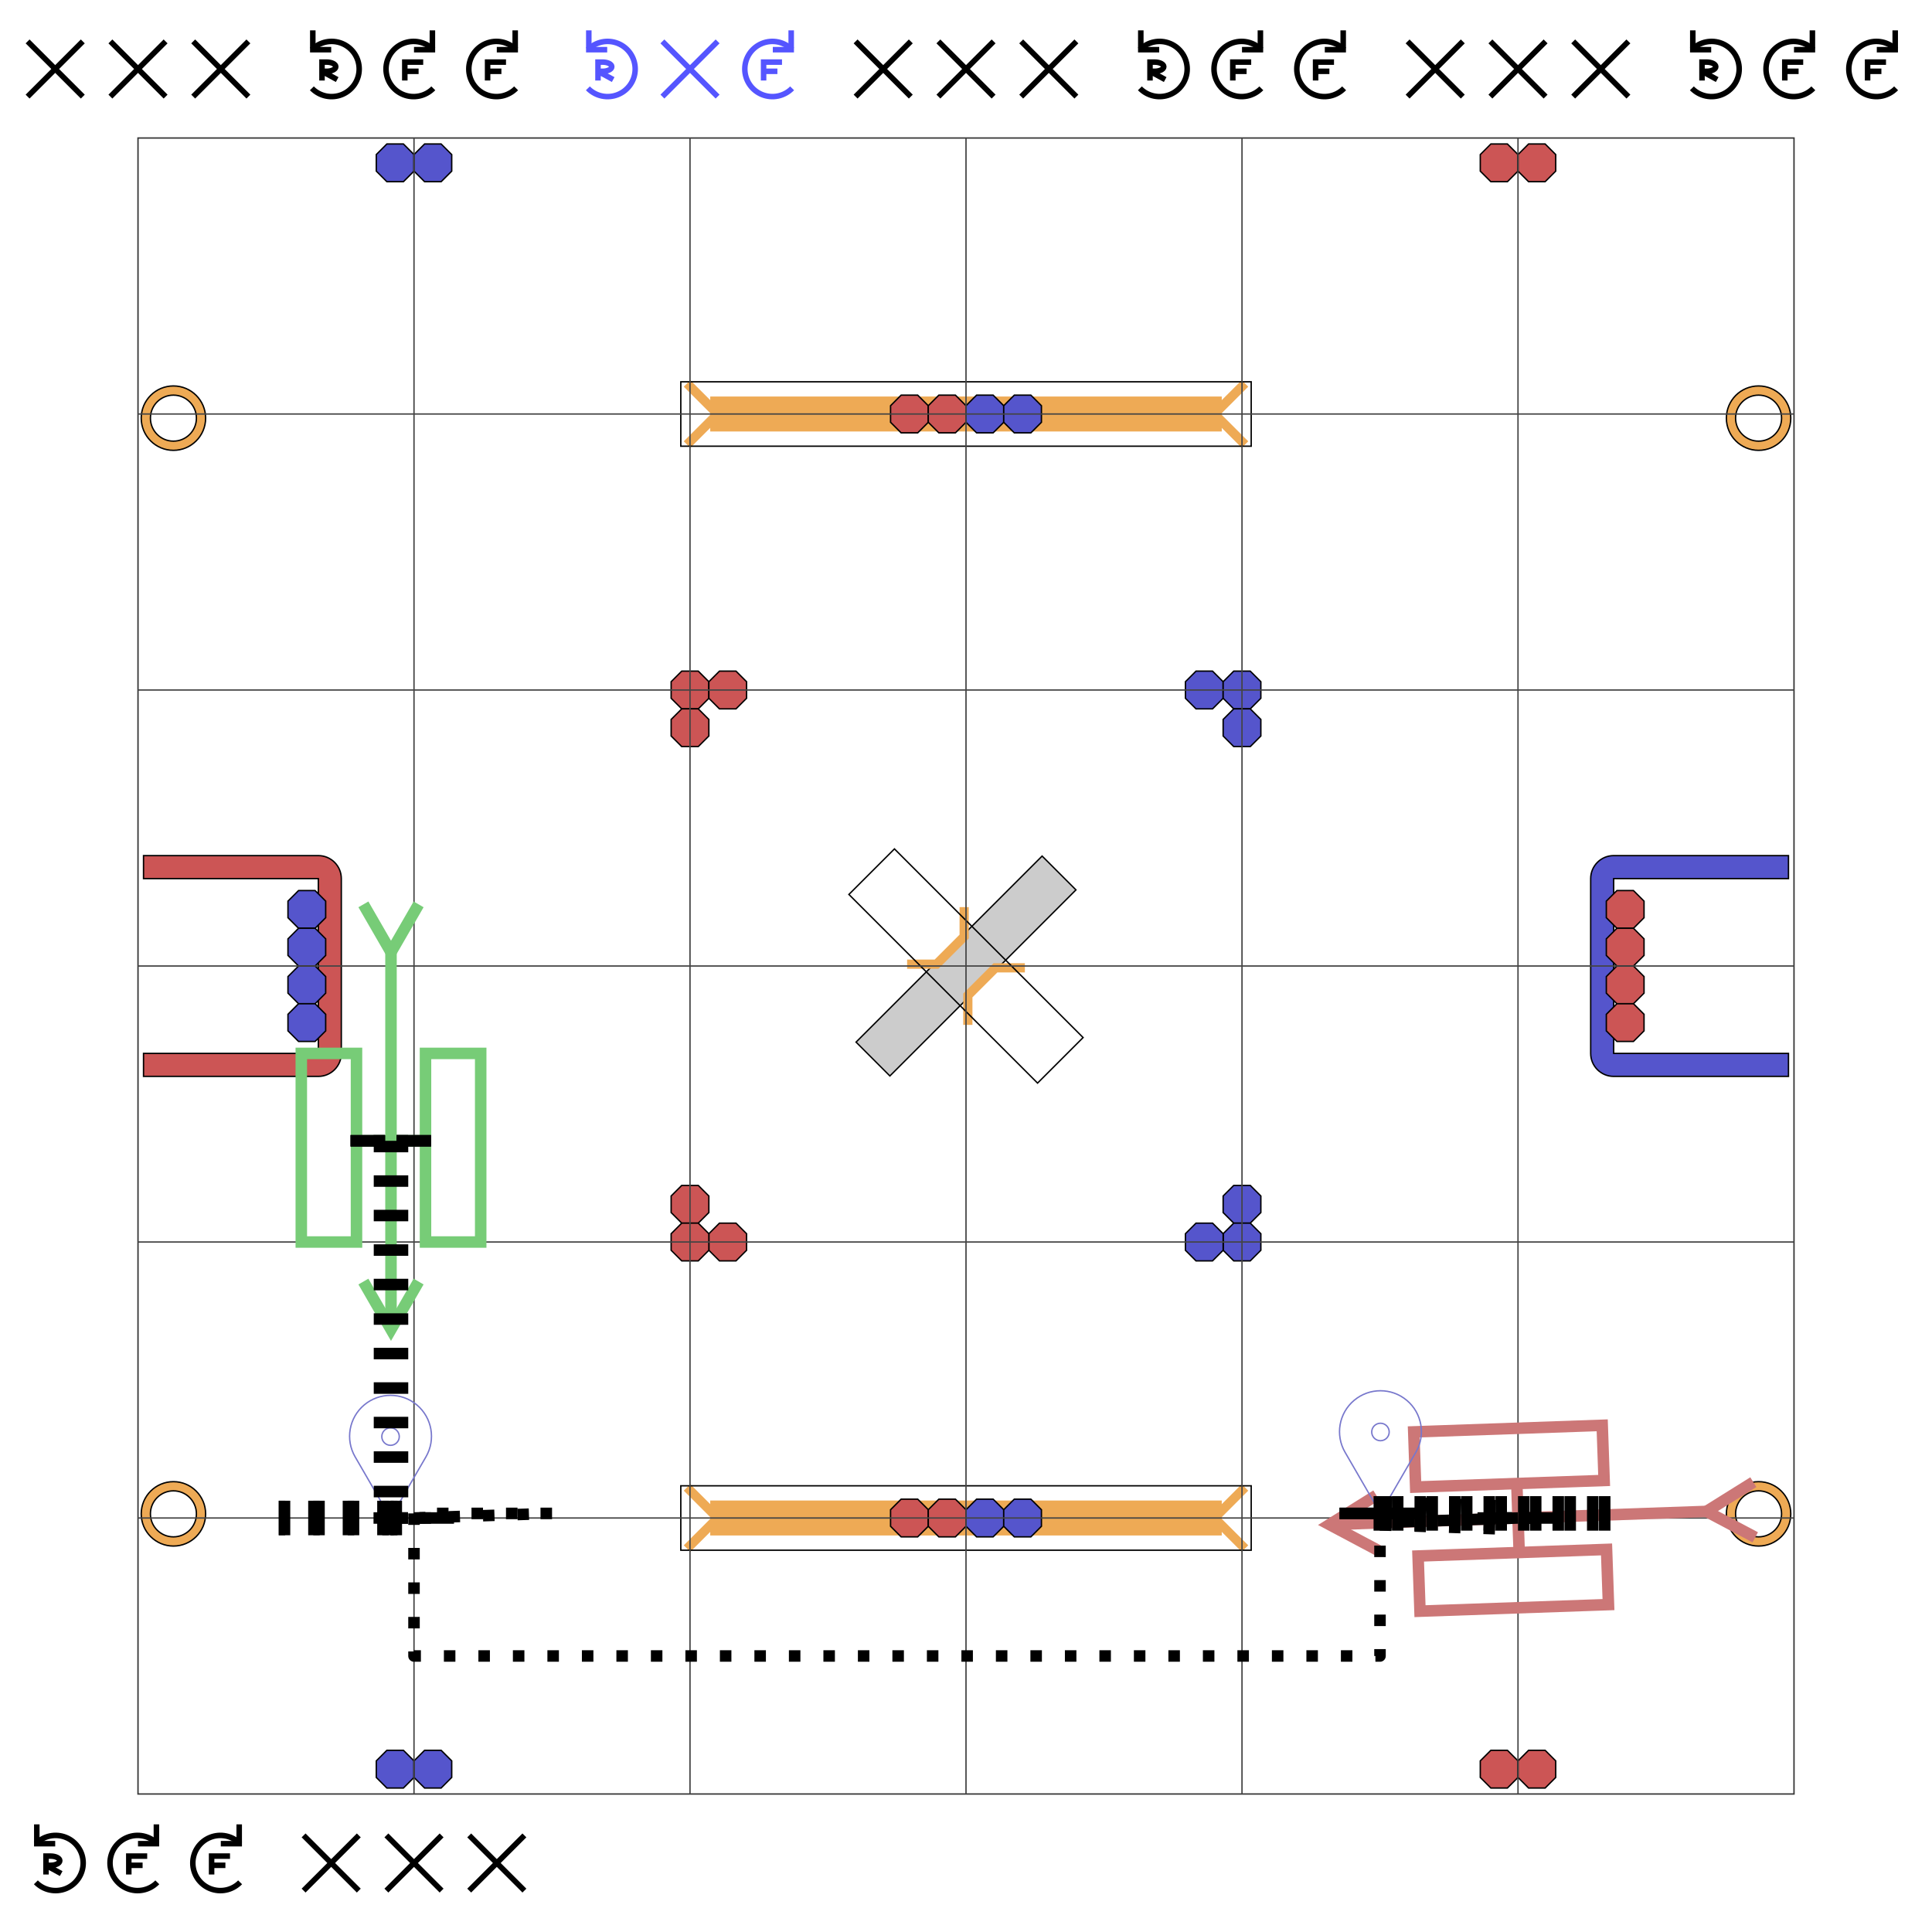
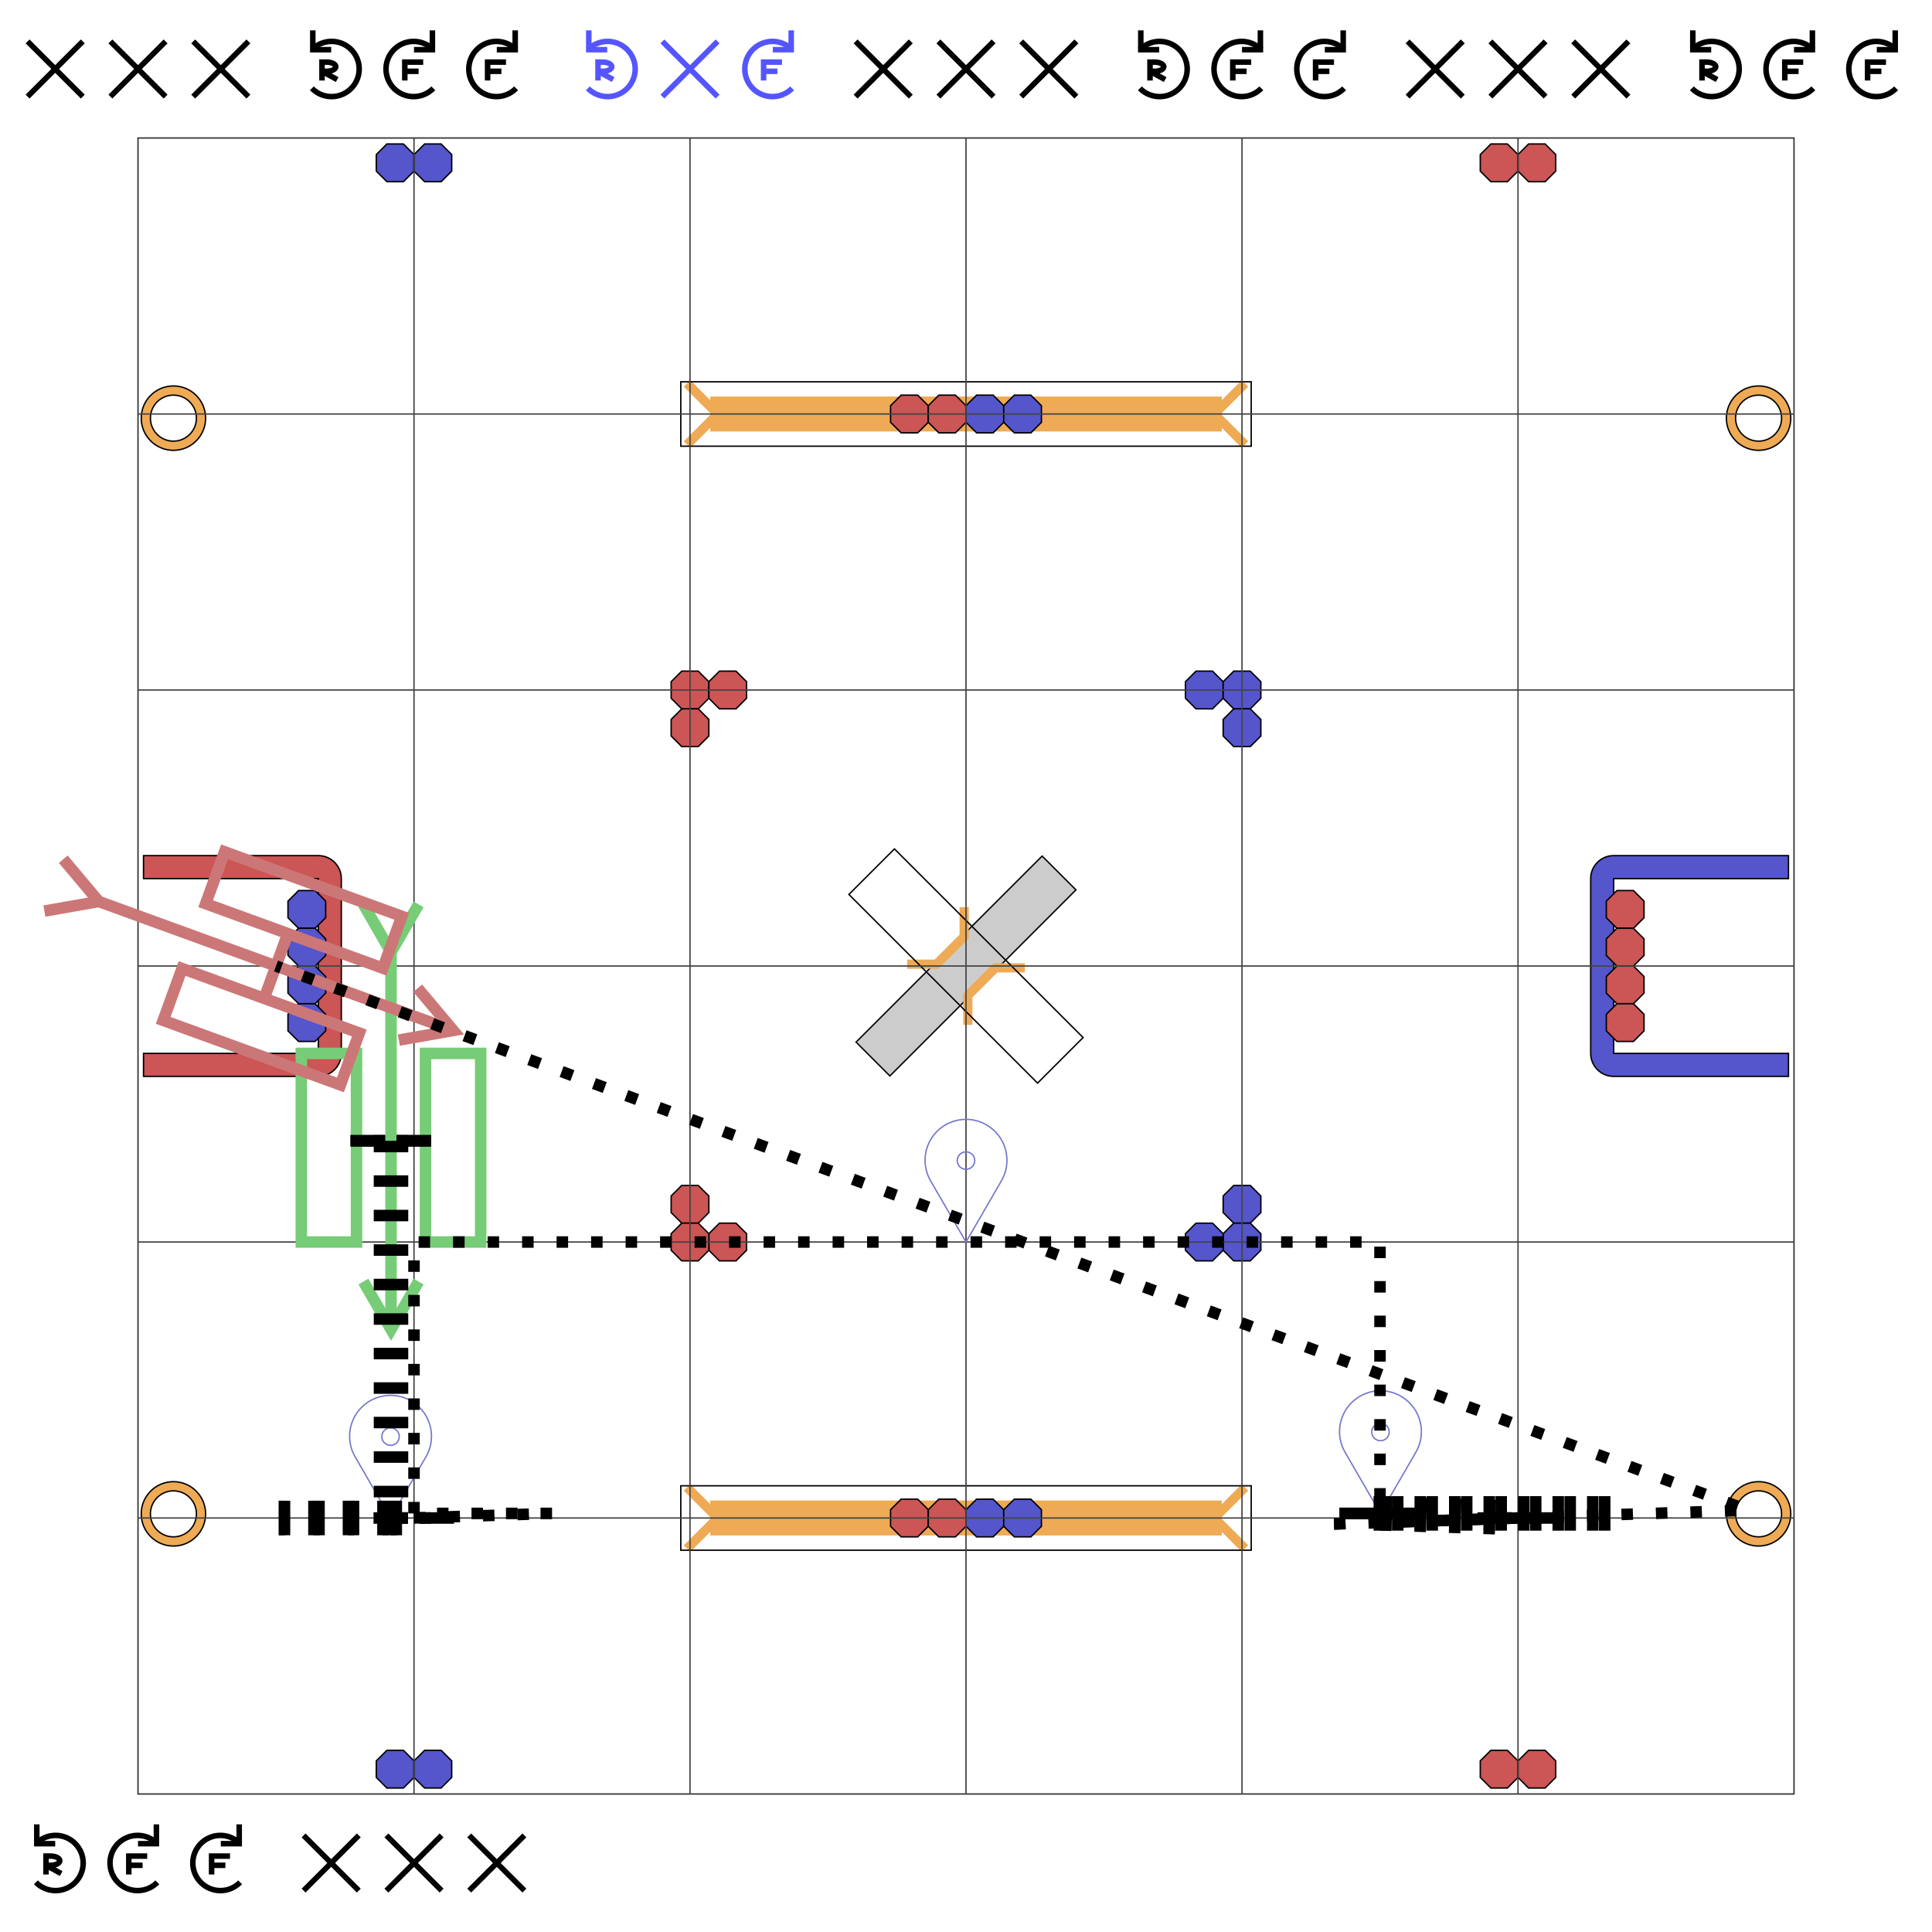
<svg xmlns="http://www.w3.org/2000/svg" version="1.1" width="600" height="600" viewBox="-2100 -2100 4200 4200">
  <g transform="scale(1, -1)">
    <rect x="-2100" y="-2100" width="4200" height="4200" fill="#ffffff" />
    <rect x="-1800" y="-1800" width="3600" height="3600" fill="none" stroke="#333333" stroke-width="3" />
    <path d="M -1788 240 l 380 0 a 50 50 0 0 0 50 -50 l 0 -380 a 50 50 0 0 0 -50 -50 l -380 0  l 0 50 l 380 0 l 0 380 l -380 0 z" fill="#cc5555" stroke="#000000" stroke-width="3" />
    <path d="M 1788 240 l -380 0 a 50 50 0 0 1 -50 -50 l 0 -380 a 50 50 0 0 1 50 -50 l 380 0  l 0 50 l -380 0 l 0 380 l 380 0 z" fill="#5555cc" stroke="#000000" stroke-width="3" />
    <rect x="-550" y="1200" width="20" height="94" transform="rotate(45, -540, 1200)" fill="#eeaa55" />
    <rect x="-550" y="1200" width="20" height="94" transform="rotate(135, -540, 1200)" fill="#eeaa55" />
    <rect x="530" y="1200" width="20" height="94" transform="rotate(-45, 540, 1200)" fill="#eeaa55" />
    <rect x="530" y="1200" width="20" height="94" transform="rotate(-135, 540, 1200)" fill="#eeaa55" />
    <rect x="-550" y="-1200" width="20" height="94" transform="rotate(45, -540, -1200)" fill="#eeaa55" />
    <rect x="-550" y="-1200" width="20" height="94" transform="rotate(135, -540, -1200)" fill="#eeaa55" />
    <rect x="530" y="-1200" width="20" height="94" transform="rotate(-45, 540, -1200)" fill="#eeaa55" />
    <rect x="530" y="-1200" width="20" height="94" transform="rotate(-135, 540, -1200)" fill="#eeaa55" />
    <rect x="-556" y="1162" width="1112" height="76" fill="#eeaa55" />
    <rect x="-620" y="1130" width="1240" height="140" fill="none" stroke="#000000" stroke-width="3" />
    <rect x="-556" y="-1238" width="1112" height="76" fill="#eeaa55" />
    <rect x="-620" y="-1270" width="1240" height="140" fill="none" stroke="#000000" stroke-width="3" />
    <rect x="-286" y="-52" width="572" height="104" transform="rotate(45)" fill="#cccccc" stroke="#000000" stroke-width="3" />
    <polyline points="-128,4 -64,4 -4,64 -4,128" fill="none" stroke="#eeaa55" stroke-width="20" />
    <polyline points="128,-4 64,-4 4,-64 4,-128" fill="none" stroke="#eeaa55" stroke-width="20" />
    <rect x="-290" y="-70" width="580" height="140" transform="rotate(-45)" fill="none" stroke="#000000" stroke-width="3" />
    <path d="M 1118,1728 l 0 36 l 23 23 l 36 0 l 23 -23 l  0 -36 l -23 -23 l -36 0 l -23 23 z" fill="#cc5555" stroke="#000000" stroke-width="3" fill-rule="evenodd" />
    <path d="M 1200,1728 l 0 36 l 23 23 l 36 0 l 23 -23 l  0 -36 l -23 -23 l -36 0 l -23 23 z" fill="#cc5555" stroke="#000000" stroke-width="3" fill-rule="evenodd" />
    <path d="M -164,1182 l 0 36 l 23 23 l 36 0 l 23 -23 l  0 -36 l -23 -23 l -36 0 l -23 23 z" fill="#cc5555" stroke="#000000" stroke-width="3" fill-rule="evenodd" />
    <path d="M -82,1182 l 0 36 l 23 23 l 36 0 l 23 -23 l  0 -36 l -23 -23 l -36 0 l -23 23 z" fill="#cc5555" stroke="#000000" stroke-width="3" fill-rule="evenodd" />
    <path d="M -641,582 l 0 36 l 23 23 l 36 0 l 23 -23 l  0 -36 l -23 -23 l -36 0 l -23 23 z" fill="#cc5555" stroke="#000000" stroke-width="3" fill-rule="evenodd" />
    <path d="M -559,582 l 0 36 l 23 23 l 36 0 l 23 -23 l  0 -36 l -23 -23 l -36 0 l -23 23 z" fill="#cc5555" stroke="#000000" stroke-width="3" fill-rule="evenodd" />
    <path d="M -641,500 l 0 36 l 23 23 l 36 0 l 23 -23 l  0 -36 l -23 -23 l -36 0 l -23 23 z" fill="#cc5555" stroke="#000000" stroke-width="3" fill-rule="evenodd" />
    <path d="M 1392,105 l 0 36 l 23 23 l 36 0 l 23 -23 l  0 -36 l -23 -23 l -36 0 l -23 23 z" fill="#cc5555" stroke="#000000" stroke-width="3" fill-rule="evenodd" />
    <path d="M 1392,23 l 0 36 l 23 23 l 36 0 l 23 -23 l  0 -36 l -23 -23 l -36 0 l -23 23 z" fill="#cc5555" stroke="#000000" stroke-width="3" fill-rule="evenodd" />
    <path d="M 1392,-59 l 0 36 l 23 23 l 36 0 l 23 -23 l  0 -36 l -23 -23 l -36 0 l -23 23 z" fill="#cc5555" stroke="#000000" stroke-width="3" fill-rule="evenodd" />
    <path d="M 1392,-141 l 0 36 l 23 23 l 36 0 l 23 -23 l  0 -36 l -23 -23 l -36 0 l -23 23 z" fill="#cc5555" stroke="#000000" stroke-width="3" fill-rule="evenodd" />
    <path d="M -641,-536 l 0 36 l 23 23 l 36 0 l 23 -23 l  0 -36 l -23 -23 l -36 0 l -23 23 z" fill="#cc5555" stroke="#000000" stroke-width="3" fill-rule="evenodd" />
    <path d="M -559,-618 l 0 36 l 23 23 l 36 0 l 23 -23 l  0 -36 l -23 -23 l -36 0 l -23 23 z" fill="#cc5555" stroke="#000000" stroke-width="3" fill-rule="evenodd" />
    <path d="M -641,-618 l 0 36 l 23 23 l 36 0 l 23 -23 l  0 -36 l -23 -23 l -36 0 l -23 23 z" fill="#cc5555" stroke="#000000" stroke-width="3" fill-rule="evenodd" />
    <path d="M -164,-1218 l 0 36 l 23 23 l 36 0 l 23 -23 l  0 -36 l -23 -23 l -36 0 l -23 23 z" fill="#cc5555" stroke="#000000" stroke-width="3" fill-rule="evenodd" />
    <path d="M -82,-1218 l 0 36 l 23 23 l 36 0 l 23 -23 l  0 -36 l -23 -23 l -36 0 l -23 23 z" fill="#cc5555" stroke="#000000" stroke-width="3" fill-rule="evenodd" />
    <path d="M 1118,-1764 l 0 36 l 23 23 l 36 0 l 23 -23 l  0 -36 l -23 -23 l -36 0 l -23 23 z" fill="#cc5555" stroke="#000000" stroke-width="3" fill-rule="evenodd" />
    <path d="M 1200,-1764 l 0 36 l 23 23 l 36 0 l 23 -23 l  0 -36 l -23 -23 l -36 0 l -23 23 z" fill="#cc5555" stroke="#000000" stroke-width="3" fill-rule="evenodd" />
    <path d="M -1282,1728 l 0 36 l 23 23 l 36 0 l 23 -23 l  0 -36 l -23 -23 l -36 0 l -23 23 z" fill="#5555cc" stroke="#000000" stroke-width="3" fill-rule="evenodd" />
    <path d="M -1200,1728 l 0 36 l 23 23 l 36 0 l 23 -23 l  0 -36 l -23 -23 l -36 0 l -23 23 z" fill="#5555cc" stroke="#000000" stroke-width="3" fill-rule="evenodd" />
    <path d="M 0,1182 l 0 36 l 23 23 l 36 0 l 23 -23 l  0 -36 l -23 -23 l -36 0 l -23 23 z" fill="#5555cc" stroke="#000000" stroke-width="3" fill-rule="evenodd" />
    <path d="M 82,1182 l 0 36 l 23 23 l 36 0 l 23 -23 l  0 -36 l -23 -23 l -36 0 l -23 23 z" fill="#5555cc" stroke="#000000" stroke-width="3" fill-rule="evenodd" />
    <path d="M 477,582 l 0 36 l 23 23 l 36 0 l 23 -23 l  0 -36 l -23 -23 l -36 0 l -23 23 z" fill="#5555cc" stroke="#000000" stroke-width="3" fill-rule="evenodd" />
    <path d="M 559,582 l 0 36 l 23 23 l 36 0 l 23 -23 l  0 -36 l -23 -23 l -36 0 l -23 23 z" fill="#5555cc" stroke="#000000" stroke-width="3" fill-rule="evenodd" />
    <path d="M 559,500 l 0 36 l 23 23 l 36 0 l 23 -23 l  0 -36 l -23 -23 l -36 0 l -23 23 z" fill="#5555cc" stroke="#000000" stroke-width="3" fill-rule="evenodd" />
    <path d="M -1474,105 l 0 36 l 23 23 l 36 0 l 23 -23 l  0 -36 l -23 -23 l -36 0 l -23 23 z" fill="#5555cc" stroke="#000000" stroke-width="3" fill-rule="evenodd" />
    <path d="M -1474,23 l 0 36 l 23 23 l 36 0 l 23 -23 l  0 -36 l -23 -23 l -36 0 l -23 23 z" fill="#5555cc" stroke="#000000" stroke-width="3" fill-rule="evenodd" />
    <path d="M -1474,-59 l 0 36 l 23 23 l 36 0 l 23 -23 l  0 -36 l -23 -23 l -36 0 l -23 23 z" fill="#5555cc" stroke="#000000" stroke-width="3" fill-rule="evenodd" />
    <path d="M -1474,-141 l 0 36 l 23 23 l 36 0 l 23 -23 l  0 -36 l -23 -23 l -36 0 l -23 23 z" fill="#5555cc" stroke="#000000" stroke-width="3" fill-rule="evenodd" />
    <path d="M 559,-536 l 0 36 l 23 23 l 36 0 l 23 -23 l  0 -36 l -23 -23 l -36 0 l -23 23 z" fill="#5555cc" stroke="#000000" stroke-width="3" fill-rule="evenodd" />
    <path d="M 559,-618 l 0 36 l 23 23 l 36 0 l 23 -23 l  0 -36 l -23 -23 l -36 0 l -23 23 z" fill="#5555cc" stroke="#000000" stroke-width="3" fill-rule="evenodd" />
    <path d="M 477,-618 l 0 36 l 23 23 l 36 0 l 23 -23 l  0 -36 l -23 -23 l -36 0 l -23 23 z" fill="#5555cc" stroke="#000000" stroke-width="3" fill-rule="evenodd" />
    <path d="M 0,-1218 l 0 36 l 23 23 l 36 0 l 23 -23 l  0 -36 l -23 -23 l -36 0 l -23 23 z" fill="#5555cc" stroke="#000000" stroke-width="3" fill-rule="evenodd" />
    <path d="M 82,-1218 l 0 36 l 23 23 l 36 0 l 23 -23 l  0 -36 l -23 -23 l -36 0 l -23 23 z" fill="#5555cc" stroke="#000000" stroke-width="3" fill-rule="evenodd" />
    <path d="M -1282,-1764 l 0 36 l 23 23 l 36 0 l 23 -23 l  0 -36 l -23 -23 l -36 0 l -23 23 z" fill="#5555cc" stroke="#000000" stroke-width="3" fill-rule="evenodd" />
    <path d="M -1200,-1764 l 0 36 l 23 23 l 36 0 l 23 -23 l  0 -36 l -23 -23 l -36 0 l -23 23 z" fill="#5555cc" stroke="#000000" stroke-width="3" fill-rule="evenodd" />
    <path d="M -1793,1191 a 70 70 0 0 0 140 0 a 70 70 0 0 0 -140 0 z m 20 0 a 50 50 0 0 0 100 0 a 50 50 0 0 0 -100 0 z" fill="#eeaa55" stroke="#000000" stroke-width="3" fill-rule="evenodd" />
    <path d="M 1653,1191 a 70 70 0 0 0 140 0 a 70 70 0 0 0 -140 0 z m 20 0 a 50 50 0 0 0 100 0 a 50 50 0 0 0 -100 0 z" fill="#eeaa55" stroke="#000000" stroke-width="3" fill-rule="evenodd" />
    <path d="M -1793,-1191 a 70 70 0 0 0 140 0 a 70 70 0 0 0 -140 0 z m 20 0 a 50 50 0 0 0 100 0 a 50 50 0 0 0 -100 0 z" fill="#eeaa55" stroke="#000000" stroke-width="3" fill-rule="evenodd" />
    <path d="M 1653,-1191 a 70 70 0 0 0 140 0 a 70 70 0 0 0 -140 0 z m 20 0 a 50 50 0 0 0 100 0 a 50 50 0 0 0 -100 0 z" fill="#eeaa55" stroke="#000000" stroke-width="3" fill-rule="evenodd" />
    <line x1="-1800" y1="-1200" x2="1800" y2="-1200" stroke="#444444" stroke-width="3" />
    <line x1="-1800" y1="-600" x2="1800" y2="-600" stroke="#444444" stroke-width="3" />
    <line x1="-1800" y1="0" x2="1800" y2="0" stroke="#444444" stroke-width="3" />
    <line x1="-1800" y1="600" x2="1800" y2="600" stroke="#444444" stroke-width="3" />
    <line x1="-1800" y1="1200" x2="1800" y2="1200" stroke="#444444" stroke-width="3" />
    <line x1="-1200" y1="-1800" x2="-1200" y2="1800" stroke="#444444" stroke-width="3" />
    <line x1="-600" y1="-1800" x2="-600" y2="1800" stroke="#444444" stroke-width="3" />
    <line x1="0" y1="-1800" x2="0" y2="1800" stroke="#444444" stroke-width="3" />
    <line x1="600" y1="-1800" x2="600" y2="1800" stroke="#444444" stroke-width="3" />
    <line x1="1200" y1="-1800" x2="1200" y2="1800" stroke="#444444" stroke-width="3" />
    <g transform="translate(-1250.0 -380.0)  rotate(-180)">
      <rect x="-195" y="-190" width="120" height="410" fill="none" stroke="#77cc77" stroke-width="25" />
      <rect x="75" y="-190" width="120" height="410" fill="none" stroke="#77cc77" stroke-width="25" />
      <line x1="-75" y1="0" x2="75" y2="0" stroke="#77cc77" stroke-width="25" />
      <line x1="0" y1="-410" x2="0" y2="410" stroke="#77cc77" stroke-width="25" />
      <polyline points="-60,306 0,410 60,306" fill="none" stroke="#77cc77" stroke-width="25" />
      <polyline points="-60,-514 0,-410 60,-514" fill="none" stroke="#77cc77" stroke-width="25" />
    </g>
-     <g transform="translate(1200 -1200)  rotate(-268)">
+     <g transform="translate(-1500 0)  rotate(-110)">
      <rect x="-195" y="-190" width="120" height="410" fill="none" stroke="#cc7777" stroke-width="25" />
      <rect x="75" y="-190" width="120" height="410" fill="none" stroke="#cc7777" stroke-width="25" />
      <line x1="-75" y1="0" x2="75" y2="0" stroke="#cc7777" stroke-width="25" />
      <line x1="0" y1="-410" x2="0" y2="410" stroke="#cc7777" stroke-width="25" />
      <polyline points="-60,306 0,410 60,306" fill="none" stroke="#cc7777" stroke-width="25" />
      <polyline points="-60,-514 0,-410 60,-514" fill="none" stroke="#cc7777" stroke-width="25" />
    </g>
    <path d="M -1251,-1200 l -77 133 a 89 89 0 1 0 154 0 z m -19 177 a 19 19 0 0 0 38 0 a 19 19 0 0 0 -38 0 z" fill="none" stroke="#7777cc" stroke-width="3" fill-rule="evenodd" />
+     <path d="M 0,-600 l -77 133 a 89 89 0 1 0 154 0 z m -19 177 a 19 19 0 0 0 38 0 a 19 19 0 0 0 -38 0 z" fill="none" stroke="#7777cc" stroke-width="3" fill-rule="evenodd" />
    <path d="M 901,-1190 l -77 133 a 89 89 0 1 0 154 0 z m -19 177 a 19 19 0 0 0 38 0 a 19 19 0 0 0 -38 0 z" fill="none" stroke="#7777cc" stroke-width="3" fill-rule="evenodd" />
    <line x1="-1288.0" y1="-380.0" x2="-1213.0" y2="-380.0" stroke="#000000" stroke-width="25" stroke-dasharray="25,25">
      <animateTransform attributeName="transform" type="rotate" to="360 -1250.0 -380.0" dur="2000ms" repeatCount="indefinite" from="0 -1250.0 -380.0" />
    </line>
    <line x1="-1338.0" y1="-380.0" x2="-1163.0" y2="-380.0" stroke="#000000" stroke-width="25" stroke-dasharray="75,25">
      <animateTransform attributeName="transform" type="rotate" to="360 -1250.0 -380.0" dur="2000ms" repeatCount="indefinite" from="0 -1250.0 -380.0" />
    </line>
    <line x1="-1338.0" y1="-380.0" x2="-1163.0" y2="-380.0" stroke="#000000" stroke-width="25" stroke-dasharray="75,25">
      <animateTransform attributeName="transform" type="rotate" to="360 -1250.0 -380.0" dur="2000ms" repeatCount="indefinite" from="0 -1250.0 -380.0" />
    </line>
    <polyline points="-1250.0,-380.0 -1250,-1200 -1494.0,-1200.0" fill="none" stroke="#000000" stroke-width="75" stroke-dasharray="25,50" stroke-linejoin="round" stroke-dashoffset="0">
      <animate attributeName="stroke-dashoffset" values="75;0" dur="1000ms" repeatCount="indefinite" />
    </polyline>
    <polyline points="-1494.0,-1200.0 -1236,-1200" fill="none" stroke="#000000" stroke-width="75" stroke-dasharray="25,50" stroke-linejoin="round" stroke-dashoffset="0">
      <animate attributeName="stroke-dashoffset" values="75;0" dur="1000ms" repeatCount="indefinite" />
    </polyline>
    <polyline points="-1236,-1200 -1251,-1200" fill="none" stroke="#000000" stroke-width="75" stroke-dasharray="25,50" stroke-linejoin="round" stroke-dashoffset="0">
      <animate attributeName="stroke-dashoffset" values="75;0" dur="1000ms" repeatCount="indefinite" />
    </polyline>
    <polyline points="-1251,-1200 -1200,-1200" fill="none" stroke="#000000" stroke-width="75" stroke-dasharray="25,50" stroke-linejoin="round" stroke-dashoffset="0">
      <animate attributeName="stroke-dashoffset" values="75;0" dur="1000ms" repeatCount="indefinite" />
    </polyline>
    <line x1="-1288" y1="-1200" x2="-1113" y2="-1200" stroke="#000000" stroke-width="25" stroke-dasharray="75,25">
      <animateTransform attributeName="transform" type="rotate" to="360 -1200 -1200" dur="2000ms" repeatCount="indefinite" from="0 -1200 -1200" />
    </line>
    <line x1="-1238" y1="-1200" x2="-1163" y2="-1200" stroke="#000000" stroke-width="25" stroke-dasharray="25,25">
      <animateTransform attributeName="transform" type="rotate" to="360 -1200 -1200" dur="2000ms" repeatCount="indefinite" from="0 -1200 -1200" />
    </line>
    <polyline points="-1200,-1200 -900,-1190" fill="none" stroke="#000000" stroke-width="25" stroke-dasharray="25,50" stroke-linejoin="round" stroke-dashoffset="0">
      <animate attributeName="stroke-dashoffset" values="75;0" dur="1000ms" repeatCount="indefinite" />
    </polyline>
    <polyline points="-900,-1190 -1200,-1190" fill="none" stroke="#000000" stroke-width="25" stroke-dasharray="25,50" stroke-linejoin="round" stroke-dashoffset="0">
      <animate attributeName="stroke-dashoffset" values="75;0" dur="1000ms" repeatCount="indefinite" />
    </polyline>
-     <polyline points="-1200,-1190 -1200,-1500 900,-1500 900,-1190" fill="none" stroke="#000000" stroke-width="25" stroke-dasharray="25,50" stroke-linejoin="round" stroke-dashoffset="0">
+     <polyline points="-1200,-1190 -1200,-600 0,-600 900,-600 900,-1190" fill="none" stroke="#000000" stroke-width="25" stroke-dasharray="25,50" stroke-linejoin="round" stroke-dashoffset="0">
      <animate attributeName="stroke-dashoffset" values="75;0" dur="1000ms" repeatCount="indefinite" />
    </polyline>
    <line x1="812" y1="-1190" x2="987" y2="-1190" stroke="#000000" stroke-width="25" stroke-dasharray="75,25">
      <animateTransform attributeName="transform" type="rotate" to="360 900 -1190" dur="2000ms" repeatCount="indefinite" from="0 900 -1190" />
    </line>
    <line x1="812" y1="-1190" x2="987" y2="-1190" stroke="#000000" stroke-width="25" stroke-dasharray="75,25">
      <animateTransform attributeName="transform" type="rotate" to="360 900 -1190" dur="2000ms" repeatCount="indefinite" from="0 900 -1190" />
    </line>
    <polyline points="900,-1190 1401.0,-1190.0" fill="none" stroke="#000000" stroke-width="75" stroke-dasharray="25,50" stroke-linejoin="round" stroke-dashoffset="0">
      <animate attributeName="stroke-dashoffset" values="75;0" dur="1000ms" repeatCount="indefinite" />
    </polyline>
    <polyline points="1401.0,-1190.0 886,-1190" fill="none" stroke="#000000" stroke-width="75" stroke-dasharray="25,50" stroke-linejoin="round" stroke-dashoffset="0">
      <animate attributeName="stroke-dashoffset" values="75;0" dur="1000ms" repeatCount="indefinite" />
    </polyline>
    <polyline points="886,-1190 901,-1190" fill="none" stroke="#000000" stroke-width="75" stroke-dasharray="25,50" stroke-linejoin="round" stroke-dashoffset="0">
      <animate attributeName="stroke-dashoffset" values="75;0" dur="1000ms" repeatCount="indefinite" />
    </polyline>
    <polyline points="901,-1190 1200,-1200" fill="none" stroke="#000000" stroke-width="75" stroke-dasharray="25,50" stroke-linejoin="round" stroke-dashoffset="0">
      <animate attributeName="stroke-dashoffset" values="75;0" dur="1000ms" repeatCount="indefinite" />
    </polyline>
    <line x1="1112" y1="-1200" x2="1287" y2="-1200" stroke="#000000" stroke-width="25" stroke-dasharray="75,25">
      <animateTransform attributeName="transform" type="rotate" to="360 1200 -1200" dur="2000ms" repeatCount="indefinite" from="0 1200 -1200" />
    </line>
    <line x1="1162" y1="-1200" x2="1237" y2="-1200" stroke="#000000" stroke-width="25" stroke-dasharray="25,25">
      <animateTransform attributeName="transform" type="rotate" to="360 1200 -1200" dur="2000ms" repeatCount="indefinite" from="0 1200 -1200" />
    </line>
-     <polyline points="1200,-1200 900,-1210" fill="none" stroke="#000000" stroke-width="25" stroke-dasharray="25,50" stroke-linejoin="round" stroke-dashoffset="0">
-       <animate attributeName="stroke-dashoffset" values="75;0" dur="1000ms" repeatCount="indefinite" />
-     </polyline>
-     <polyline points="900,-1210 1200,-1200" fill="none" stroke="#000000" stroke-width="25" stroke-dasharray="25,50" stroke-linejoin="round" stroke-dashoffset="0">
-       <animate attributeName="stroke-dashoffset" values="75;0" dur="1000ms" repeatCount="indefinite" />
-     </polyline>
-     <line x1="1162" y1="-1200" x2="1237" y2="-1200" stroke="#000000" stroke-width="25" stroke-dasharray="25,25">
-       <animateTransform attributeName="transform" type="rotate" to="360 1200 -1200" dur="2000ms" repeatCount="indefinite" from="0 1200 -1200" />
-     </line>
+     <polyline points="1200,-1200 900,-1210 800,-1213" fill="none" stroke="#000000" stroke-width="25" stroke-dasharray="25,50" stroke-linejoin="round" stroke-dashoffset="0">
+       <animate attributeName="stroke-dashoffset" values="75;0" dur="1000ms" repeatCount="indefinite" />
+     </polyline>
+     <polyline points="800,-1213 1200,-1200" fill="none" stroke="#000000" stroke-width="25" stroke-dasharray="25,50" stroke-linejoin="round" stroke-dashoffset="0">
+       <animate attributeName="stroke-dashoffset" values="75;0" dur="1000ms" repeatCount="indefinite" />
+     </polyline>
+     <polyline points="1200,-1200 1700,-1183 -1500,0" fill="none" stroke="#000000" stroke-width="25" stroke-dasharray="25,50" stroke-linejoin="round" stroke-dashoffset="0">
+       <animate attributeName="stroke-dashoffset" values="75;0" dur="1000ms" repeatCount="indefinite" />
+     </polyline>
    <line x1="-2040" y1="1890" x2="-1920" y2="2010" stroke="#000000" stroke-width="12" />
    <line x1="-2040" y1="2010" x2="-1920" y2="1890" stroke="#000000" stroke-width="12" />
    <line x1="-1860" y1="1890" x2="-1740" y2="2010" stroke="#000000" stroke-width="12" />
    <line x1="-1860" y1="2010" x2="-1740" y2="1890" stroke="#000000" stroke-width="12" />
    <line x1="-1680" y1="1890" x2="-1560" y2="2010" stroke="#000000" stroke-width="12" />
    <line x1="-1680" y1="2010" x2="-1560" y2="1890" stroke="#000000" stroke-width="12" />
    <path d="M -1422,1908 a 60 60 0 1 1 0 84" fill="none" stroke="#000000" stroke-width="12" />
    <path d="M -1380 1992 l -40 0 l 0 42" fill="none" stroke="#000000" stroke-width="12" />
    <path d="M -1400 1925 l 0 40 l 10 0 a 20 10 0 0 0 0 -20 l -10 0 l 33 -18" fill="none" stroke="#000000" stroke-width="12" />
    <path d="M -1158,1908 a 60 60 0 1 0 0 84" fill="none" stroke="#000000" stroke-width="12" />
    <path d="M -1200 1992 l 40 0 l 0 42" fill="none" stroke="#000000" stroke-width="12" />
    <path d="M -1180,1965 l -40 0 l 0 -40 m 0 20 l 30 0" fill="none" stroke="#000000" stroke-width="12" />
    <path d="M -978,1908 a 60 60 0 1 0 0 84" fill="none" stroke="#000000" stroke-width="12" />
    <path d="M -1020 1992 l 40 0 l 0 42" fill="none" stroke="#000000" stroke-width="12" />
    <path d="M -1000,1965 l -40 0 l 0 -40 m 0 20 l 30 0" fill="none" stroke="#000000" stroke-width="12" />
    <path d="M -822,1908 a 60 60 0 1 1 0 84" fill="none" stroke="#5555ff" stroke-width="12" />
    <path d="M -780 1992 l -40 0 l 0 42" fill="none" stroke="#5555ff" stroke-width="12" />
    <path d="M -800 1925 l 0 40 l 10 0 a 20 10 0 0 0 0 -20 l -10 0 l 33 -18" fill="none" stroke="#5555ff" stroke-width="12" />
    <line x1="-660" y1="1890" x2="-540" y2="2010" stroke="#5555ff" stroke-width="12" />
    <line x1="-660" y1="2010" x2="-540" y2="1890" stroke="#5555ff" stroke-width="12" />
    <path d="M -378,1908 a 60 60 0 1 0 0 84" fill="none" stroke="#5555ff" stroke-width="12" />
    <path d="M -420 1992 l 40 0 l 0 42" fill="none" stroke="#5555ff" stroke-width="12" />
    <path d="M -400,1965 l -40 0 l 0 -40 m 0 20 l 30 0" fill="none" stroke="#5555ff" stroke-width="12" />
    <line x1="-240" y1="1890" x2="-120" y2="2010" stroke="#000000" stroke-width="12" />
    <line x1="-240" y1="2010" x2="-120" y2="1890" stroke="#000000" stroke-width="12" />
    <line x1="-60" y1="1890" x2="60" y2="2010" stroke="#000000" stroke-width="12" />
    <line x1="-60" y1="2010" x2="60" y2="1890" stroke="#000000" stroke-width="12" />
    <line x1="120" y1="1890" x2="240" y2="2010" stroke="#000000" stroke-width="12" />
    <line x1="120" y1="2010" x2="240" y2="1890" stroke="#000000" stroke-width="12" />
    <path d="M 378,1908 a 60 60 0 1 1 0 84" fill="none" stroke="#000000" stroke-width="12" />
    <path d="M 420 1992 l -40 0 l 0 42" fill="none" stroke="#000000" stroke-width="12" />
    <path d="M 400 1925 l 0 40 l 10 0 a 20 10 0 0 0 0 -20 l -10 0 l 33 -18" fill="none" stroke="#000000" stroke-width="12" />
    <path d="M 642,1908 a 60 60 0 1 0 0 84" fill="none" stroke="#000000" stroke-width="12" />
    <path d="M 600 1992 l 40 0 l 0 42" fill="none" stroke="#000000" stroke-width="12" />
    <path d="M 620,1965 l -40 0 l 0 -40 m 0 20 l 30 0" fill="none" stroke="#000000" stroke-width="12" />
    <path d="M 822,1908 a 60 60 0 1 0 0 84" fill="none" stroke="#000000" stroke-width="12" />
    <path d="M 780 1992 l 40 0 l 0 42" fill="none" stroke="#000000" stroke-width="12" />
    <path d="M 800,1965 l -40 0 l 0 -40 m 0 20 l 30 0" fill="none" stroke="#000000" stroke-width="12" />
    <line x1="960" y1="1890" x2="1080" y2="2010" stroke="#000000" stroke-width="12" />
    <line x1="960" y1="2010" x2="1080" y2="1890" stroke="#000000" stroke-width="12" />
    <line x1="1140" y1="1890" x2="1260" y2="2010" stroke="#000000" stroke-width="12" />
    <line x1="1140" y1="2010" x2="1260" y2="1890" stroke="#000000" stroke-width="12" />
    <line x1="1320" y1="1890" x2="1440" y2="2010" stroke="#000000" stroke-width="12" />
    <line x1="1320" y1="2010" x2="1440" y2="1890" stroke="#000000" stroke-width="12" />
    <path d="M 1578,1908 a 60 60 0 1 1 0 84" fill="none" stroke="#000000" stroke-width="12" />
    <path d="M 1620 1992 l -40 0 l 0 42" fill="none" stroke="#000000" stroke-width="12" />
    <path d="M 1600 1925 l 0 40 l 10 0 a 20 10 0 0 0 0 -20 l -10 0 l 33 -18" fill="none" stroke="#000000" stroke-width="12" />
    <path d="M 1842,1908 a 60 60 0 1 0 0 84" fill="none" stroke="#000000" stroke-width="12" />
    <path d="M 1800 1992 l 40 0 l 0 42" fill="none" stroke="#000000" stroke-width="12" />
    <path d="M 1820,1965 l -40 0 l 0 -40 m 0 20 l 30 0" fill="none" stroke="#000000" stroke-width="12" />
    <path d="M 2022,1908 a 60 60 0 1 0 0 84" fill="none" stroke="#000000" stroke-width="12" />
    <path d="M 1980 1992 l 40 0 l 0 42" fill="none" stroke="#000000" stroke-width="12" />
    <path d="M 2000,1965 l -40 0 l 0 -40 m 0 20 l 30 0" fill="none" stroke="#000000" stroke-width="12" />
    <path d="M 2178,1908 a 60 60 0 1 1 0 84" fill="none" stroke="#5555ff" stroke-width="12" />
    <path d="M 2220 1992 l -40 0 l 0 42" fill="none" stroke="#5555ff" stroke-width="12" />
    <path d="M 2200 1925 l 0 40 l 10 0 a 20 10 0 0 0 0 -20 l -10 0 l 33 -18" fill="none" stroke="#5555ff" stroke-width="12" />
    <line x1="2340" y1="1890" x2="2460" y2="2010" stroke="#5555ff" stroke-width="12" />
    <line x1="2340" y1="2010" x2="2460" y2="1890" stroke="#5555ff" stroke-width="12" />
    <path d="M 2622,1908 a 60 60 0 1 0 0 84" fill="none" stroke="#5555ff" stroke-width="12" />
    <path d="M 2580 1992 l 40 0 l 0 42" fill="none" stroke="#5555ff" stroke-width="12" />
    <path d="M 2600,1965 l -40 0 l 0 -40 m 0 20 l 30 0" fill="none" stroke="#5555ff" stroke-width="12" />
    <line x1="2760" y1="1890" x2="2880" y2="2010" stroke="#000000" stroke-width="12" />
    <line x1="2760" y1="2010" x2="2880" y2="1890" stroke="#000000" stroke-width="12" />
    <line x1="2940" y1="1890" x2="3060" y2="2010" stroke="#000000" stroke-width="12" />
    <line x1="2940" y1="2010" x2="3060" y2="1890" stroke="#000000" stroke-width="12" />
    <line x1="3120" y1="1890" x2="3240" y2="2010" stroke="#000000" stroke-width="12" />
    <line x1="3120" y1="2010" x2="3240" y2="1890" stroke="#000000" stroke-width="12" />
    <path d="M -2022,-1992 a 60 60 0 1 1 0 84" fill="none" stroke="#000000" stroke-width="12" />
    <path d="M -1980 -1908 l -40 0 l 0 42" fill="none" stroke="#000000" stroke-width="12" />
    <path d="M -2000 -1975 l 0 40 l 10 0 a 20 10 0 0 0 0 -20 l -10 0 l 33 -18" fill="none" stroke="#000000" stroke-width="12" />
    <path d="M -1758,-1992 a 60 60 0 1 0 0 84" fill="none" stroke="#000000" stroke-width="12" />
    <path d="M -1800 -1908 l 40 0 l 0 42" fill="none" stroke="#000000" stroke-width="12" />
    <path d="M -1780,-1935 l -40 0 l 0 -40 m 0 20 l 30 0" fill="none" stroke="#000000" stroke-width="12" />
    <path d="M -1578,-1992 a 60 60 0 1 0 0 84" fill="none" stroke="#000000" stroke-width="12" />
    <path d="M -1620 -1908 l 40 0 l 0 42" fill="none" stroke="#000000" stroke-width="12" />
    <path d="M -1600,-1935 l -40 0 l 0 -40 m 0 20 l 30 0" fill="none" stroke="#000000" stroke-width="12" />
    <line x1="-1440" y1="-2010" x2="-1320" y2="-1890" stroke="#000000" stroke-width="12" />
    <line x1="-1440" y1="-1890" x2="-1320" y2="-2010" stroke="#000000" stroke-width="12" />
    <line x1="-1260" y1="-2010" x2="-1140" y2="-1890" stroke="#000000" stroke-width="12" />
    <line x1="-1260" y1="-1890" x2="-1140" y2="-2010" stroke="#000000" stroke-width="12" />
    <line x1="-1080" y1="-2010" x2="-960" y2="-1890" stroke="#000000" stroke-width="12" />
    <line x1="-1080" y1="-1890" x2="-960" y2="-2010" stroke="#000000" stroke-width="12" />
  </g>
</svg>
